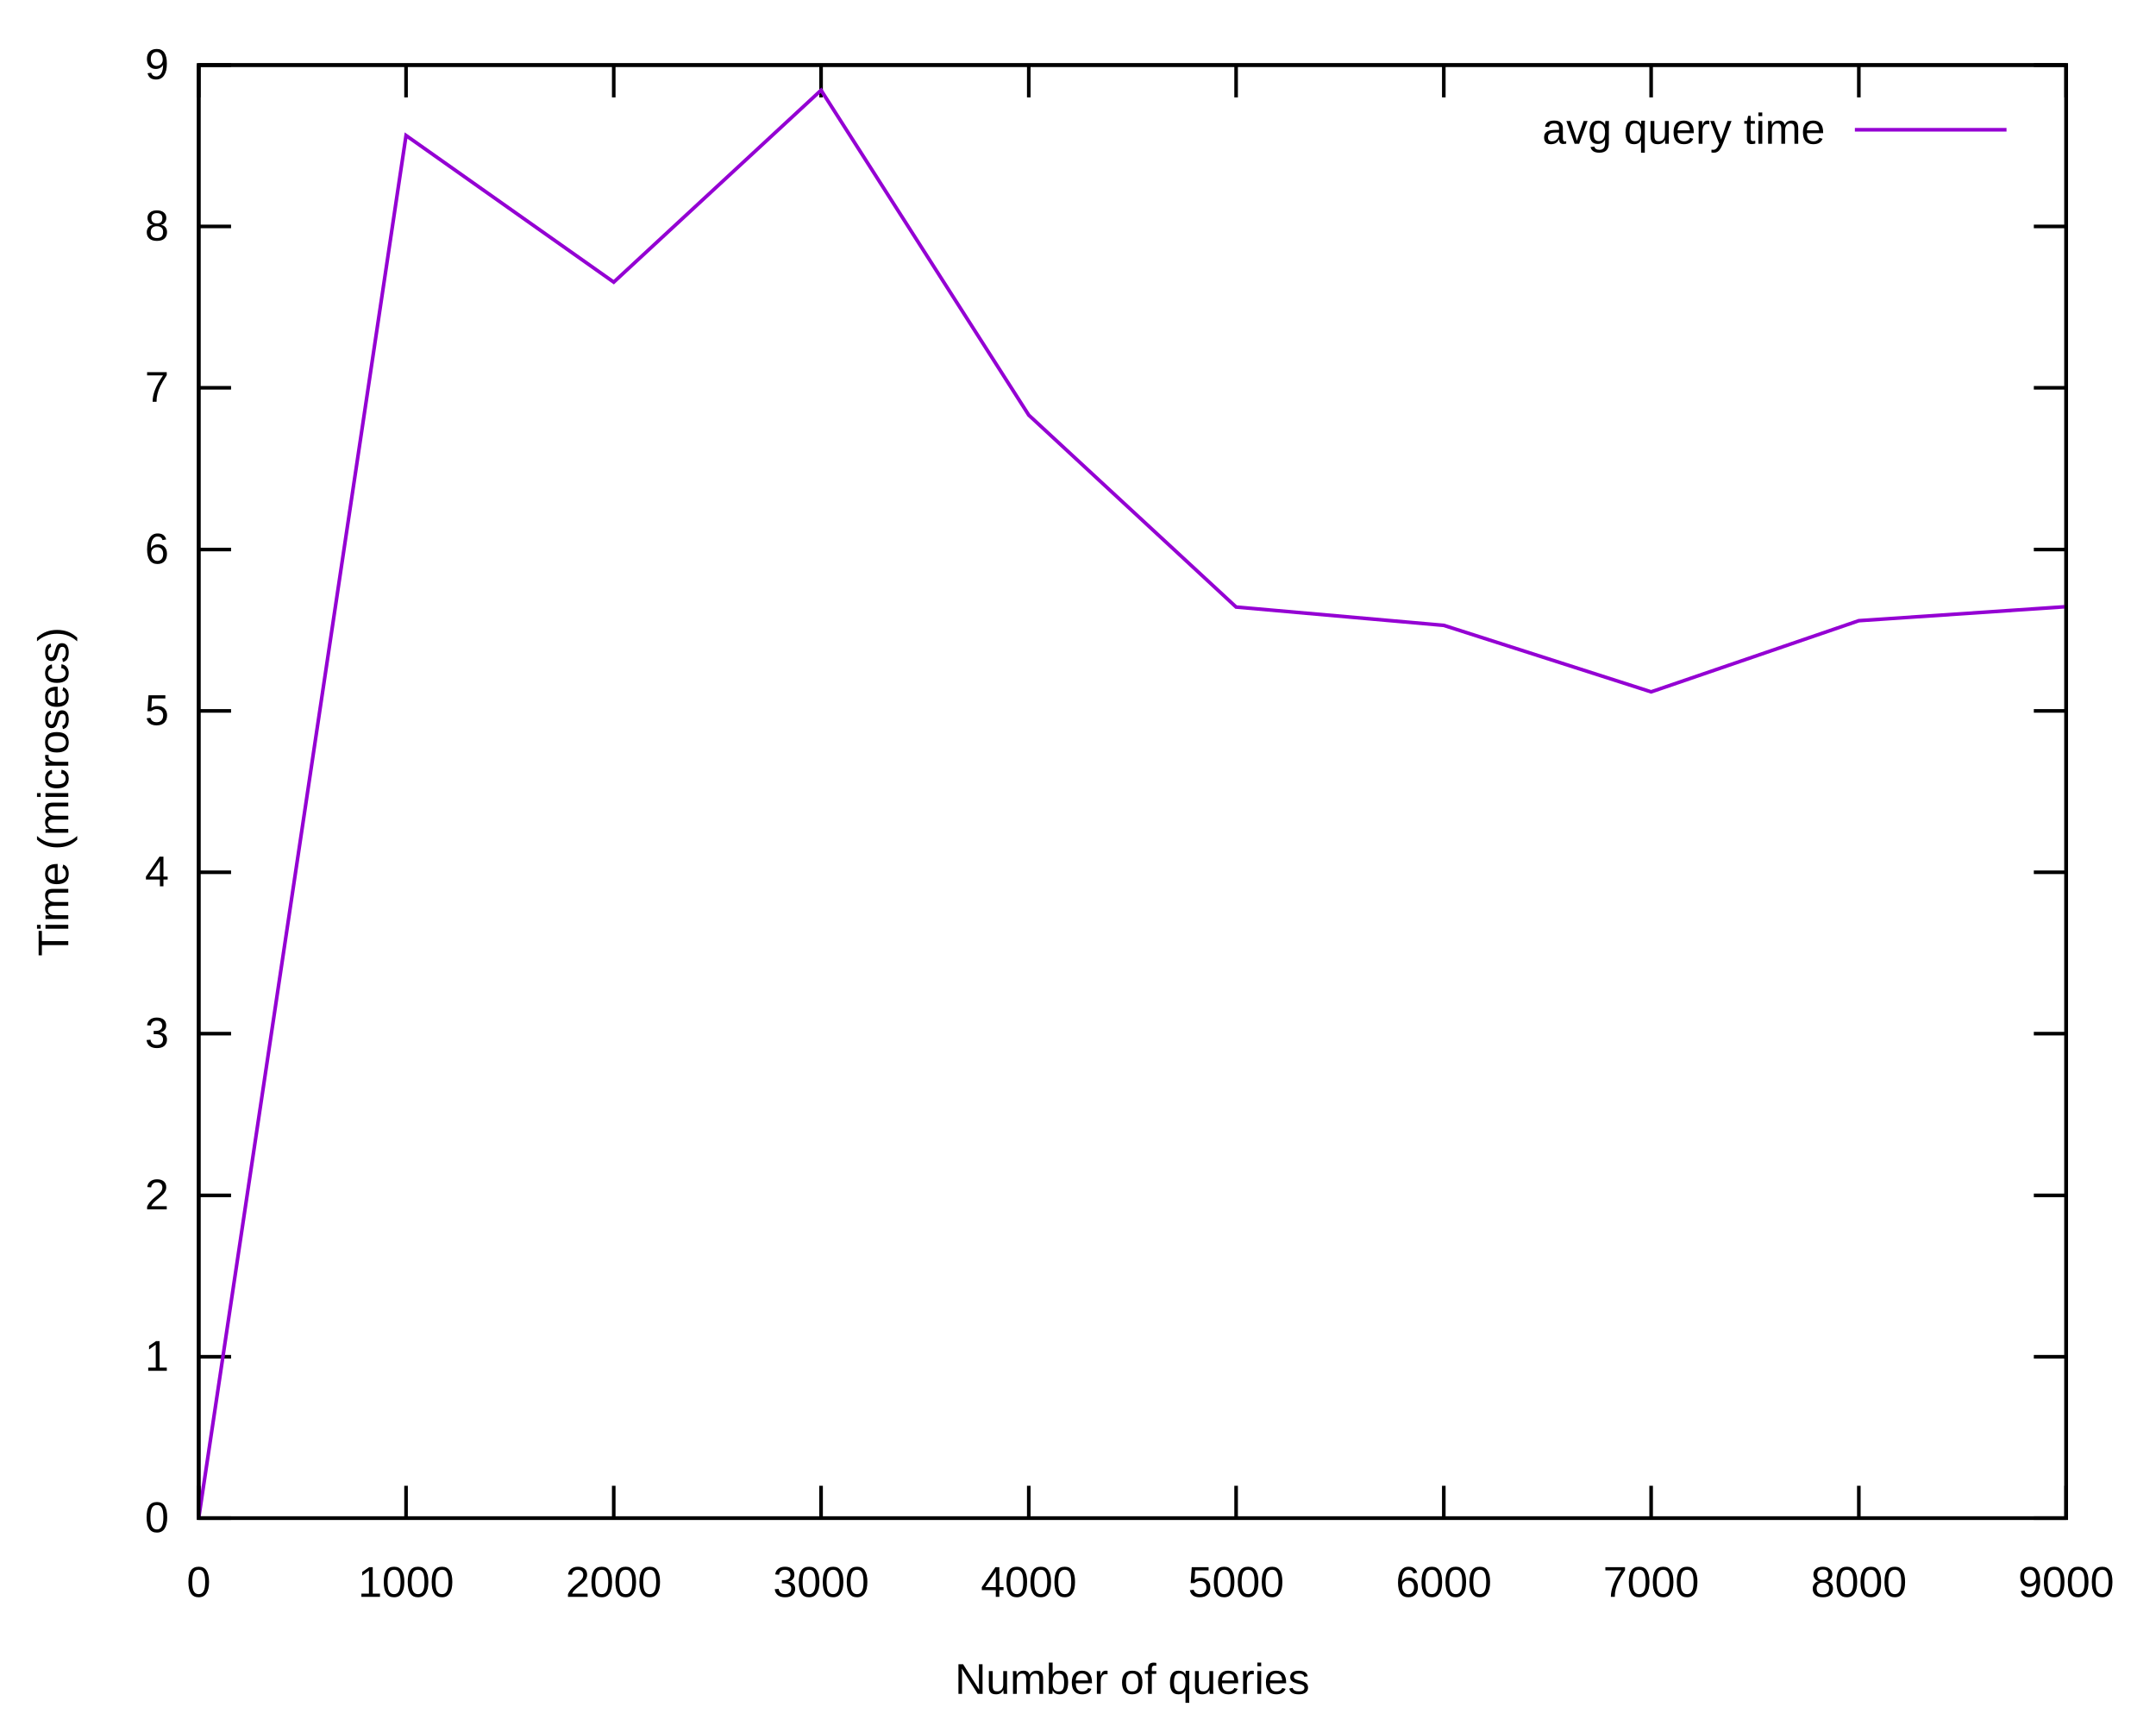
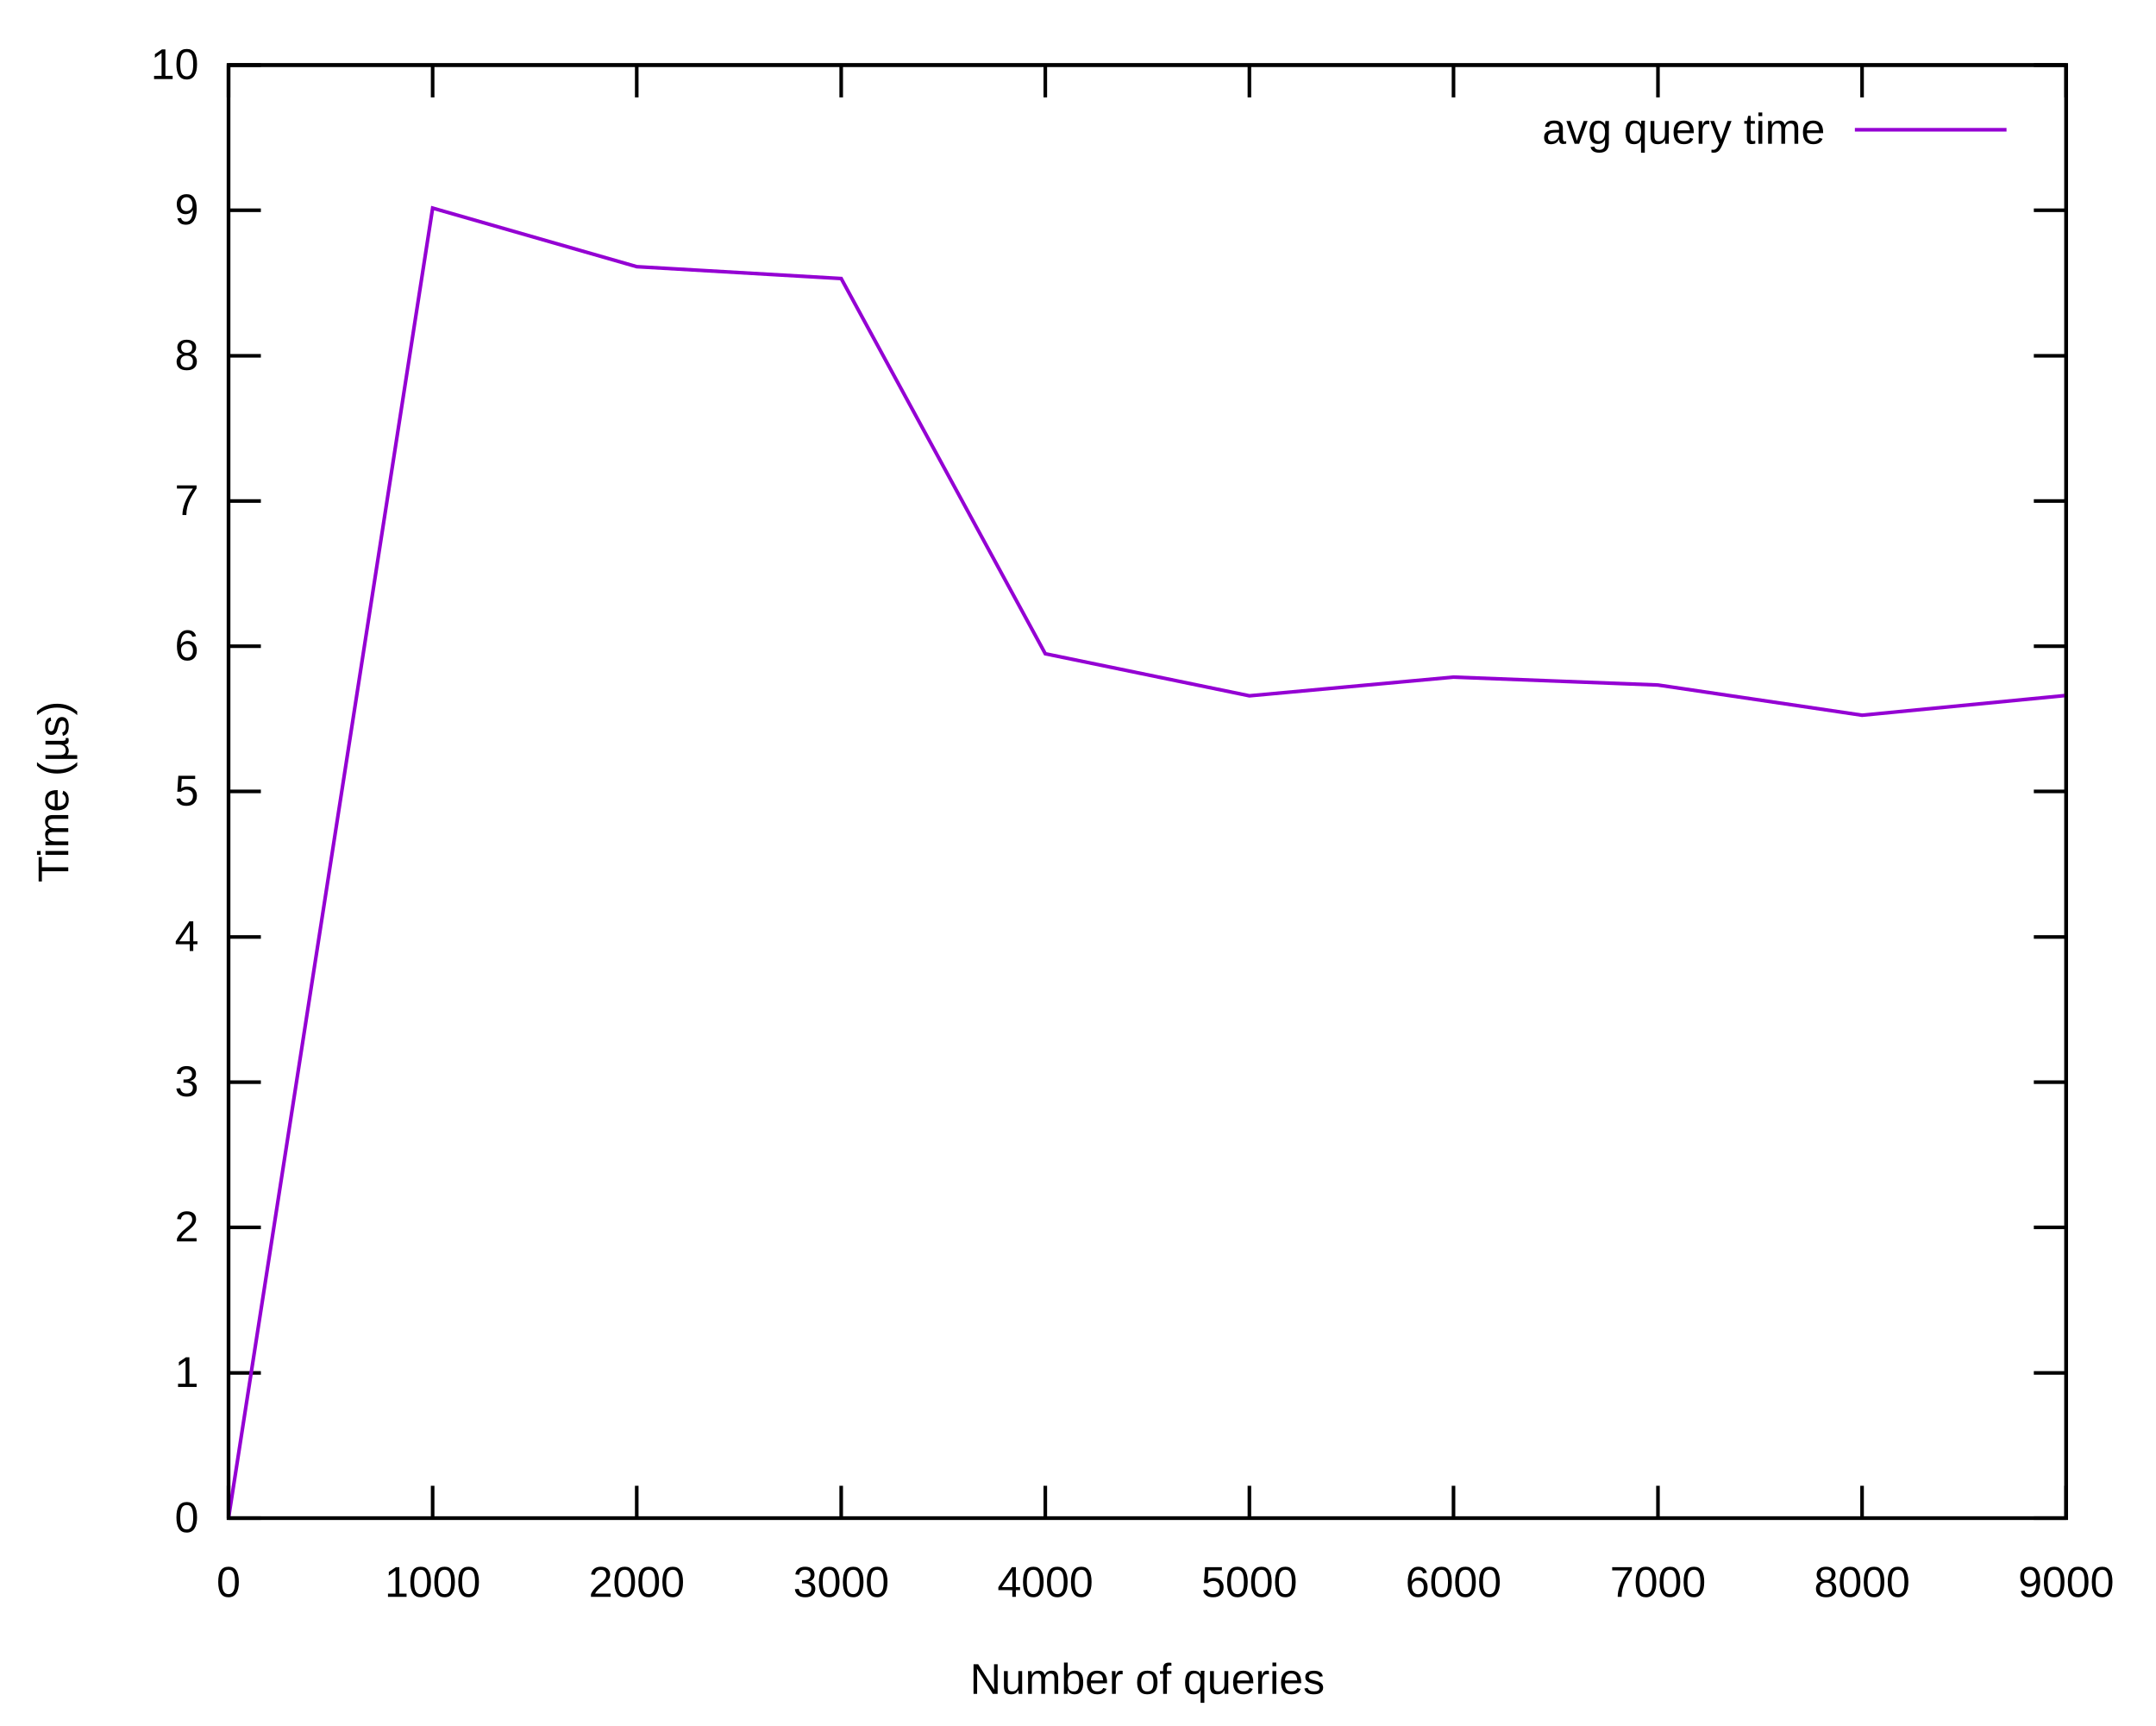
<svg xmlns="http://www.w3.org/2000/svg" xmlns:xlink="http://www.w3.org/1999/xlink" width="600" height="480" viewBox="0 0 600 480">
  <g id="gnuplot_canvas">
    <rect x="0" y="0" width="600" height="480" fill="none" />
    <defs>
      <circle id="gpDot" r="0.5" stroke-width="0.5" stroke="currentColor" />
      <path id="gpPt0" stroke-width="0.222" stroke="currentColor" d="M-1,0 h2 M0,-1 v2" />
      <path id="gpPt1" stroke-width="0.222" stroke="currentColor" d="M-1,-1 L1,1 M1,-1 L-1,1" />
      <path id="gpPt2" stroke-width="0.222" stroke="currentColor" d="M-1,0 L1,0 M0,-1 L0,1 M-1,-1 L1,1 M-1,1 L1,-1" />
      <rect id="gpPt3" stroke-width="0.222" stroke="currentColor" x="-1" y="-1" width="2" height="2" />
      <rect id="gpPt4" stroke-width="0.222" stroke="currentColor" fill="currentColor" x="-1" y="-1" width="2" height="2" />
      <circle id="gpPt5" stroke-width="0.222" stroke="currentColor" cx="0" cy="0" r="1" />
      <use xlink:href="#gpPt5" id="gpPt6" fill="currentColor" stroke="none" />
      <path id="gpPt7" stroke-width="0.222" stroke="currentColor" d="M0,-1.33 L-1.33,0.67 L1.33,0.67 z" />
      <use xlink:href="#gpPt7" id="gpPt8" fill="currentColor" stroke="none" />
      <use xlink:href="#gpPt7" id="gpPt9" stroke="currentColor" transform="rotate(180)" />
      <use xlink:href="#gpPt9" id="gpPt10" fill="currentColor" stroke="none" />
      <use xlink:href="#gpPt3" id="gpPt11" stroke="currentColor" transform="rotate(45)" />
      <use xlink:href="#gpPt11" id="gpPt12" fill="currentColor" stroke="none" />
      <path id="gpPt13" stroke-width="0.222" stroke="currentColor" d="M0,1.330 L1.265,0.411 L0.782,-1.067 L-0.782,-1.076 L-1.265,0.411 z" />
      <use xlink:href="#gpPt13" id="gpPt14" fill="currentColor" stroke="none" />
      <filter id="textbox" filterUnits="objectBoundingBox" x="0" y="0" height="1" width="1">
        <feFlood flood-color="white" flood-opacity="1" result="bgnd" />
        <feComposite in="SourceGraphic" in2="bgnd" operator="atop" />
      </filter>
      <filter id="greybox" filterUnits="objectBoundingBox" x="0" y="0" height="1" width="1">
        <feFlood flood-color="lightgrey" flood-opacity="1" result="grey" />
        <feComposite in="SourceGraphic" in2="grey" operator="atop" />
      </filter>
    </defs>
    <g fill="none" color="white" stroke="currentColor" stroke-width="1.00" stroke-linecap="butt" stroke-linejoin="miter">
</g>
    <g fill="none" color="black" stroke="currentColor" stroke-width="1.00" stroke-linecap="butt" stroke-linejoin="miter">
-       <path stroke="black" d="M55.3,422.4 L64.3,422.4 M575.0,422.4 L566.0,422.4  " />
-       <g transform="translate(47.0,426.3)" stroke="none" fill="black" font-family="Arial" font-size="12.00" text-anchor="end">
+       <path stroke="black" d="M63.6,422.4 L72.6,422.4 M575.0,422.4 L566.0,422.4  " />
+       <g transform="translate(55.3,426.3)" stroke="none" fill="black" font-family="Arial" font-size="12.00" text-anchor="end">
        <text>
          <tspan font-family="Arial"> 0</tspan>
        </text>
      </g>
    </g>
    <g fill="none" color="black" stroke="currentColor" stroke-width="1.00" stroke-linecap="butt" stroke-linejoin="miter">
-       <path stroke="black" d="M55.3,377.5 L64.3,377.5 M575.0,377.5 L566.0,377.5  " />
-       <g transform="translate(47.0,381.4)" stroke="none" fill="black" font-family="Arial" font-size="12.00" text-anchor="end">
+       <path stroke="black" d="M63.6,382.0 L72.6,382.0 M575.0,382.0 L566.0,382.0  " />
+       <g transform="translate(55.3,385.9)" stroke="none" fill="black" font-family="Arial" font-size="12.00" text-anchor="end">
        <text>
          <tspan font-family="Arial"> 1</tspan>
        </text>
      </g>
    </g>
    <g fill="none" color="black" stroke="currentColor" stroke-width="1.00" stroke-linecap="butt" stroke-linejoin="miter">
-       <path stroke="black" d="M55.3,332.6 L64.3,332.6 M575.0,332.6 L566.0,332.6  " />
-       <g transform="translate(47.0,336.5)" stroke="none" fill="black" font-family="Arial" font-size="12.00" text-anchor="end">
+       <path stroke="black" d="M63.6,341.5 L72.6,341.5 M575.0,341.5 L566.0,341.5  " />
+       <g transform="translate(55.3,345.4)" stroke="none" fill="black" font-family="Arial" font-size="12.00" text-anchor="end">
        <text>
          <tspan font-family="Arial"> 2</tspan>
        </text>
      </g>
    </g>
    <g fill="none" color="black" stroke="currentColor" stroke-width="1.00" stroke-linecap="butt" stroke-linejoin="miter">
-       <path stroke="black" d="M55.3,287.6 L64.3,287.6 M575.0,287.6 L566.0,287.6  " />
-       <g transform="translate(47.0,291.5)" stroke="none" fill="black" font-family="Arial" font-size="12.00" text-anchor="end">
+       <path stroke="black" d="M63.6,301.1 L72.6,301.1 M575.0,301.1 L566.0,301.1  " />
+       <g transform="translate(55.3,305.0)" stroke="none" fill="black" font-family="Arial" font-size="12.00" text-anchor="end">
        <text>
          <tspan font-family="Arial"> 3</tspan>
        </text>
      </g>
    </g>
    <g fill="none" color="black" stroke="currentColor" stroke-width="1.00" stroke-linecap="butt" stroke-linejoin="miter">
-       <path stroke="black" d="M55.3,242.7 L64.3,242.7 M575.0,242.7 L566.0,242.7  " />
-       <g transform="translate(47.0,246.6)" stroke="none" fill="black" font-family="Arial" font-size="12.00" text-anchor="end">
+       <path stroke="black" d="M63.6,260.7 L72.6,260.7 M575.0,260.7 L566.0,260.7  " />
+       <g transform="translate(55.3,264.6)" stroke="none" fill="black" font-family="Arial" font-size="12.00" text-anchor="end">
        <text>
          <tspan font-family="Arial"> 4</tspan>
        </text>
      </g>
    </g>
    <g fill="none" color="black" stroke="currentColor" stroke-width="1.00" stroke-linecap="butt" stroke-linejoin="miter">
-       <path stroke="black" d="M55.3,197.8 L64.3,197.8 M575.0,197.8 L566.0,197.8  " />
-       <g transform="translate(47.0,201.7)" stroke="none" fill="black" font-family="Arial" font-size="12.00" text-anchor="end">
+       <path stroke="black" d="M63.6,220.2 L72.6,220.2 M575.0,220.2 L566.0,220.2  " />
+       <g transform="translate(55.3,224.1)" stroke="none" fill="black" font-family="Arial" font-size="12.00" text-anchor="end">
        <text>
          <tspan font-family="Arial"> 5</tspan>
        </text>
      </g>
    </g>
    <g fill="none" color="black" stroke="currentColor" stroke-width="1.00" stroke-linecap="butt" stroke-linejoin="miter">
-       <path stroke="black" d="M55.3,152.9 L64.3,152.9 M575.0,152.9 L566.0,152.9  " />
-       <g transform="translate(47.0,156.8)" stroke="none" fill="black" font-family="Arial" font-size="12.00" text-anchor="end">
+       <path stroke="black" d="M63.6,179.8 L72.6,179.8 M575.0,179.8 L566.0,179.8  " />
+       <g transform="translate(55.3,183.7)" stroke="none" fill="black" font-family="Arial" font-size="12.00" text-anchor="end">
        <text>
          <tspan font-family="Arial"> 6</tspan>
        </text>
      </g>
    </g>
    <g fill="none" color="black" stroke="currentColor" stroke-width="1.00" stroke-linecap="butt" stroke-linejoin="miter">
-       <path stroke="black" d="M55.3,107.9 L64.3,107.9 M575.0,107.9 L566.0,107.9  " />
-       <g transform="translate(47.0,111.8)" stroke="none" fill="black" font-family="Arial" font-size="12.00" text-anchor="end">
+       <path stroke="black" d="M63.6,139.4 L72.6,139.4 M575.0,139.4 L566.0,139.4  " />
+       <g transform="translate(55.3,143.3)" stroke="none" fill="black" font-family="Arial" font-size="12.00" text-anchor="end">
        <text>
          <tspan font-family="Arial"> 7</tspan>
        </text>
      </g>
    </g>
    <g fill="none" color="black" stroke="currentColor" stroke-width="1.00" stroke-linecap="butt" stroke-linejoin="miter">
-       <path stroke="black" d="M55.3,63.0 L64.3,63.0 M575.0,63.0 L566.0,63.0  " />
-       <g transform="translate(47.0,66.9)" stroke="none" fill="black" font-family="Arial" font-size="12.00" text-anchor="end">
+       <path stroke="black" d="M63.6,99.0 L72.6,99.0 M575.0,99.0 L566.0,99.0  " />
+       <g transform="translate(55.3,102.9)" stroke="none" fill="black" font-family="Arial" font-size="12.00" text-anchor="end">
        <text>
          <tspan font-family="Arial"> 8</tspan>
        </text>
      </g>
    </g>
    <g fill="none" color="black" stroke="currentColor" stroke-width="1.00" stroke-linecap="butt" stroke-linejoin="miter">
-       <path stroke="black" d="M55.3,18.1 L64.3,18.1 M575.0,18.1 L566.0,18.1  " />
-       <g transform="translate(47.0,22.0)" stroke="none" fill="black" font-family="Arial" font-size="12.00" text-anchor="end">
+       <path stroke="black" d="M63.6,58.5 L72.6,58.5 M575.0,58.5 L566.0,58.5  " />
+       <g transform="translate(55.3,62.4)" stroke="none" fill="black" font-family="Arial" font-size="12.00" text-anchor="end">
        <text>
          <tspan font-family="Arial"> 9</tspan>
        </text>
      </g>
    </g>
    <g fill="none" color="black" stroke="currentColor" stroke-width="1.00" stroke-linecap="butt" stroke-linejoin="miter">
-       <path stroke="black" d="M55.3,422.4 L55.3,413.4 M55.3,18.1 L55.3,27.1  " />
-       <g transform="translate(55.3,444.3)" stroke="none" fill="black" font-family="Arial" font-size="12.00" text-anchor="middle">
+       <path stroke="black" d="M63.6,18.1 L72.6,18.1 M575.0,18.1 L566.0,18.1  " />
+       <g transform="translate(55.3,22.0)" stroke="none" fill="black" font-family="Arial" font-size="12.00" text-anchor="end">
+         <text>
+           <tspan font-family="Arial"> 10</tspan>
+         </text>
+       </g>
+     </g>
+     <g fill="none" color="black" stroke="currentColor" stroke-width="1.00" stroke-linecap="butt" stroke-linejoin="miter">
+       <path stroke="black" d="M63.6,422.4 L63.6,413.4 M63.6,18.1 L63.6,27.1  " />
+       <g transform="translate(63.6,444.3)" stroke="none" fill="black" font-family="Arial" font-size="12.00" text-anchor="middle">
        <text>
          <tspan font-family="Arial"> 0</tspan>
        </text>
      </g>
    </g>
    <g fill="none" color="black" stroke="currentColor" stroke-width="1.00" stroke-linecap="butt" stroke-linejoin="miter">
-       <path stroke="black" d="M113.0,422.4 L113.0,413.4 M113.0,18.1 L113.0,27.1  " />
-       <g transform="translate(113.0,444.3)" stroke="none" fill="black" font-family="Arial" font-size="12.00" text-anchor="middle">
+       <path stroke="black" d="M120.4,422.4 L120.4,413.4 M120.4,18.1 L120.4,27.1  " />
+       <g transform="translate(120.4,444.3)" stroke="none" fill="black" font-family="Arial" font-size="12.00" text-anchor="middle">
        <text>
          <tspan font-family="Arial"> 1000</tspan>
        </text>
      </g>
    </g>
    <g fill="none" color="black" stroke="currentColor" stroke-width="1.00" stroke-linecap="butt" stroke-linejoin="miter">
-       <path stroke="black" d="M170.8,422.4 L170.8,413.4 M170.8,18.1 L170.8,27.1  " />
-       <g transform="translate(170.8,444.3)" stroke="none" fill="black" font-family="Arial" font-size="12.00" text-anchor="middle">
+       <path stroke="black" d="M177.2,422.4 L177.2,413.4 M177.2,18.1 L177.2,27.1  " />
+       <g transform="translate(177.2,444.3)" stroke="none" fill="black" font-family="Arial" font-size="12.00" text-anchor="middle">
        <text>
          <tspan font-family="Arial"> 2000</tspan>
        </text>
      </g>
    </g>
    <g fill="none" color="black" stroke="currentColor" stroke-width="1.00" stroke-linecap="butt" stroke-linejoin="miter">
-       <path stroke="black" d="M228.5,422.4 L228.5,413.4 M228.5,18.1 L228.5,27.1  " />
-       <g transform="translate(228.5,444.3)" stroke="none" fill="black" font-family="Arial" font-size="12.00" text-anchor="middle">
+       <path stroke="black" d="M234.1,422.4 L234.1,413.4 M234.1,18.1 L234.1,27.1  " />
+       <g transform="translate(234.1,444.3)" stroke="none" fill="black" font-family="Arial" font-size="12.00" text-anchor="middle">
        <text>
          <tspan font-family="Arial"> 3000</tspan>
        </text>
      </g>
    </g>
    <g fill="none" color="black" stroke="currentColor" stroke-width="1.00" stroke-linecap="butt" stroke-linejoin="miter">
-       <path stroke="black" d="M286.3,422.4 L286.3,413.4 M286.3,18.1 L286.3,27.1  " />
-       <g transform="translate(286.3,444.3)" stroke="none" fill="black" font-family="Arial" font-size="12.00" text-anchor="middle">
+       <path stroke="black" d="M290.9,422.4 L290.9,413.4 M290.9,18.1 L290.9,27.1  " />
+       <g transform="translate(290.9,444.3)" stroke="none" fill="black" font-family="Arial" font-size="12.00" text-anchor="middle">
        <text>
          <tspan font-family="Arial"> 4000</tspan>
        </text>
      </g>
    </g>
    <g fill="none" color="black" stroke="currentColor" stroke-width="1.00" stroke-linecap="butt" stroke-linejoin="miter">
-       <path stroke="black" d="M344.0,422.4 L344.0,413.4 M344.0,18.1 L344.0,27.1  " />
-       <g transform="translate(344.0,444.3)" stroke="none" fill="black" font-family="Arial" font-size="12.00" text-anchor="middle">
+       <path stroke="black" d="M347.7,422.4 L347.7,413.4 M347.7,18.1 L347.7,27.1  " />
+       <g transform="translate(347.7,444.3)" stroke="none" fill="black" font-family="Arial" font-size="12.00" text-anchor="middle">
        <text>
          <tspan font-family="Arial"> 5000</tspan>
        </text>
      </g>
    </g>
    <g fill="none" color="black" stroke="currentColor" stroke-width="1.00" stroke-linecap="butt" stroke-linejoin="miter">
-       <path stroke="black" d="M401.8,422.4 L401.8,413.4 M401.8,18.1 L401.8,27.1  " />
-       <g transform="translate(401.8,444.3)" stroke="none" fill="black" font-family="Arial" font-size="12.00" text-anchor="middle">
+       <path stroke="black" d="M404.5,422.4 L404.5,413.4 M404.5,18.1 L404.5,27.1  " />
+       <g transform="translate(404.5,444.3)" stroke="none" fill="black" font-family="Arial" font-size="12.00" text-anchor="middle">
        <text>
          <tspan font-family="Arial"> 6000</tspan>
        </text>
      </g>
    </g>
    <g fill="none" color="black" stroke="currentColor" stroke-width="1.00" stroke-linecap="butt" stroke-linejoin="miter">
-       <path stroke="black" d="M459.5,422.4 L459.5,413.4 M459.5,18.1 L459.5,27.1  " />
-       <g transform="translate(459.5,444.3)" stroke="none" fill="black" font-family="Arial" font-size="12.00" text-anchor="middle">
+       <path stroke="black" d="M461.4,422.4 L461.4,413.4 M461.4,18.1 L461.4,27.1  " />
+       <g transform="translate(461.4,444.3)" stroke="none" fill="black" font-family="Arial" font-size="12.00" text-anchor="middle">
        <text>
          <tspan font-family="Arial"> 7000</tspan>
        </text>
      </g>
    </g>
    <g fill="none" color="black" stroke="currentColor" stroke-width="1.00" stroke-linecap="butt" stroke-linejoin="miter">
-       <path stroke="black" d="M517.3,422.4 L517.3,413.4 M517.3,18.1 L517.3,27.1  " />
-       <g transform="translate(517.3,444.3)" stroke="none" fill="black" font-family="Arial" font-size="12.00" text-anchor="middle">
+       <path stroke="black" d="M518.2,422.4 L518.2,413.4 M518.2,18.1 L518.2,27.1  " />
+       <g transform="translate(518.2,444.3)" stroke="none" fill="black" font-family="Arial" font-size="12.00" text-anchor="middle">
        <text>
          <tspan font-family="Arial"> 8000</tspan>
        </text>
      </g>
    </g>
    <g fill="none" color="black" stroke="currentColor" stroke-width="1.00" stroke-linecap="butt" stroke-linejoin="miter">
      <path stroke="black" d="M575.0,422.4 L575.0,413.4 M575.0,18.1 L575.0,27.1  " />
      <g transform="translate(575.0,444.3)" stroke="none" fill="black" font-family="Arial" font-size="12.00" text-anchor="middle">
        <text>
          <tspan font-family="Arial"> 9000</tspan>
        </text>
      </g>
    </g>
    <g fill="none" color="black" stroke="currentColor" stroke-width="1.00" stroke-linecap="butt" stroke-linejoin="miter">
</g>
    <g fill="none" color="black" stroke="currentColor" stroke-width="1.00" stroke-linecap="butt" stroke-linejoin="miter">
-       <path stroke="black" d="M55.3,18.1 L55.3,422.4 L575.0,422.4 L575.0,18.1 L55.3,18.1 Z  " />
+       <path stroke="black" d="M63.6,18.1 L63.6,422.4 L575.0,422.4 L575.0,18.1 L63.6,18.1 Z  " />
    </g>
    <g fill="none" color="black" stroke="currentColor" stroke-width="1.00" stroke-linecap="butt" stroke-linejoin="miter">
      <g transform="translate(19.0,220.3) rotate(270)" stroke="none" fill="black" font-family="Arial" font-size="12.00" text-anchor="middle">
        <text>
-           <tspan font-family="Arial">Time (microsecs)</tspan>
-         </text>
-       </g>
-     </g>
-     <g fill="none" color="black" stroke="currentColor" stroke-width="1.00" stroke-linecap="butt" stroke-linejoin="miter">
-       <g transform="translate(315.1,471.3)" stroke="none" fill="black" font-family="Arial" font-size="12.00" text-anchor="middle">
+           <tspan font-family="Arial">Time (µs)</tspan>
+         </text>
+       </g>
+     </g>
+     <g fill="none" color="black" stroke="currentColor" stroke-width="1.00" stroke-linecap="butt" stroke-linejoin="miter">
+       <g transform="translate(319.3,471.3)" stroke="none" fill="black" font-family="Arial" font-size="12.00" text-anchor="middle">
        <text>
          <tspan font-family="Arial">Number of queries</tspan>
        </text>
      </g>
    </g>
    <g fill="none" color="black" stroke="currentColor" stroke-width="1.00" stroke-linecap="butt" stroke-linejoin="miter">
</g>
    <g id="gnuplot_plot_1">
      <g fill="none" color="black" stroke="currentColor" stroke-width="1.00" stroke-linecap="butt" stroke-linejoin="miter">
        <g transform="translate(507.9,40.0)" stroke="none" fill="black" font-family="Arial" font-size="12.00" text-anchor="end">
          <text>
            <tspan font-family="Arial">avg query time</tspan>
          </text>
        </g>
      </g>
      <g fill="none" color="black" stroke="currentColor" stroke-width="1.00" stroke-linecap="butt" stroke-linejoin="miter">
-         <path stroke="rgb(148,   0, 211)" d="M516.2,36.1 L558.4,36.1 M55.3,422.4 L113.0,37.7 L170.8,78.5 L228.5,25.1 L286.3,115.5 L344.0,168.9   L401.8,174.0 L459.5,192.5 L517.3,172.7 L575.0,168.8  " />
+         <path stroke="rgb(148,   0, 211)" d="M516.2,36.1 L558.4,36.1 M63.6,422.4 L120.4,57.9 L177.2,74.2 L234.1,77.5 L290.9,181.9 L347.7,193.6   L404.5,188.4 L461.4,190.6 L518.2,199.0 L575.0,193.5  " />
      </g>
    </g>
    <g fill="none" color="white" stroke="rgb(148,   0, 211)" stroke-width="2.00" stroke-linecap="butt" stroke-linejoin="miter">
</g>
    <g fill="none" color="black" stroke="currentColor" stroke-width="2.00" stroke-linecap="butt" stroke-linejoin="miter">
</g>
    <g fill="none" color="black" stroke="black" stroke-width="1.00" stroke-linecap="butt" stroke-linejoin="miter">
</g>
    <g fill="none" color="black" stroke="currentColor" stroke-width="1.00" stroke-linecap="butt" stroke-linejoin="miter">
-       <path stroke="black" d="M55.3,18.1 L55.3,422.4 L575.0,422.4 L575.0,18.1 L55.3,18.1 Z  " />
+       <path stroke="black" d="M63.6,18.1 L63.6,422.4 L575.0,422.4 L575.0,18.1 L63.6,18.1 Z  " />
    </g>
    <g fill="none" color="black" stroke="currentColor" stroke-width="1.00" stroke-linecap="butt" stroke-linejoin="miter">
</g>
  </g>
</svg>
